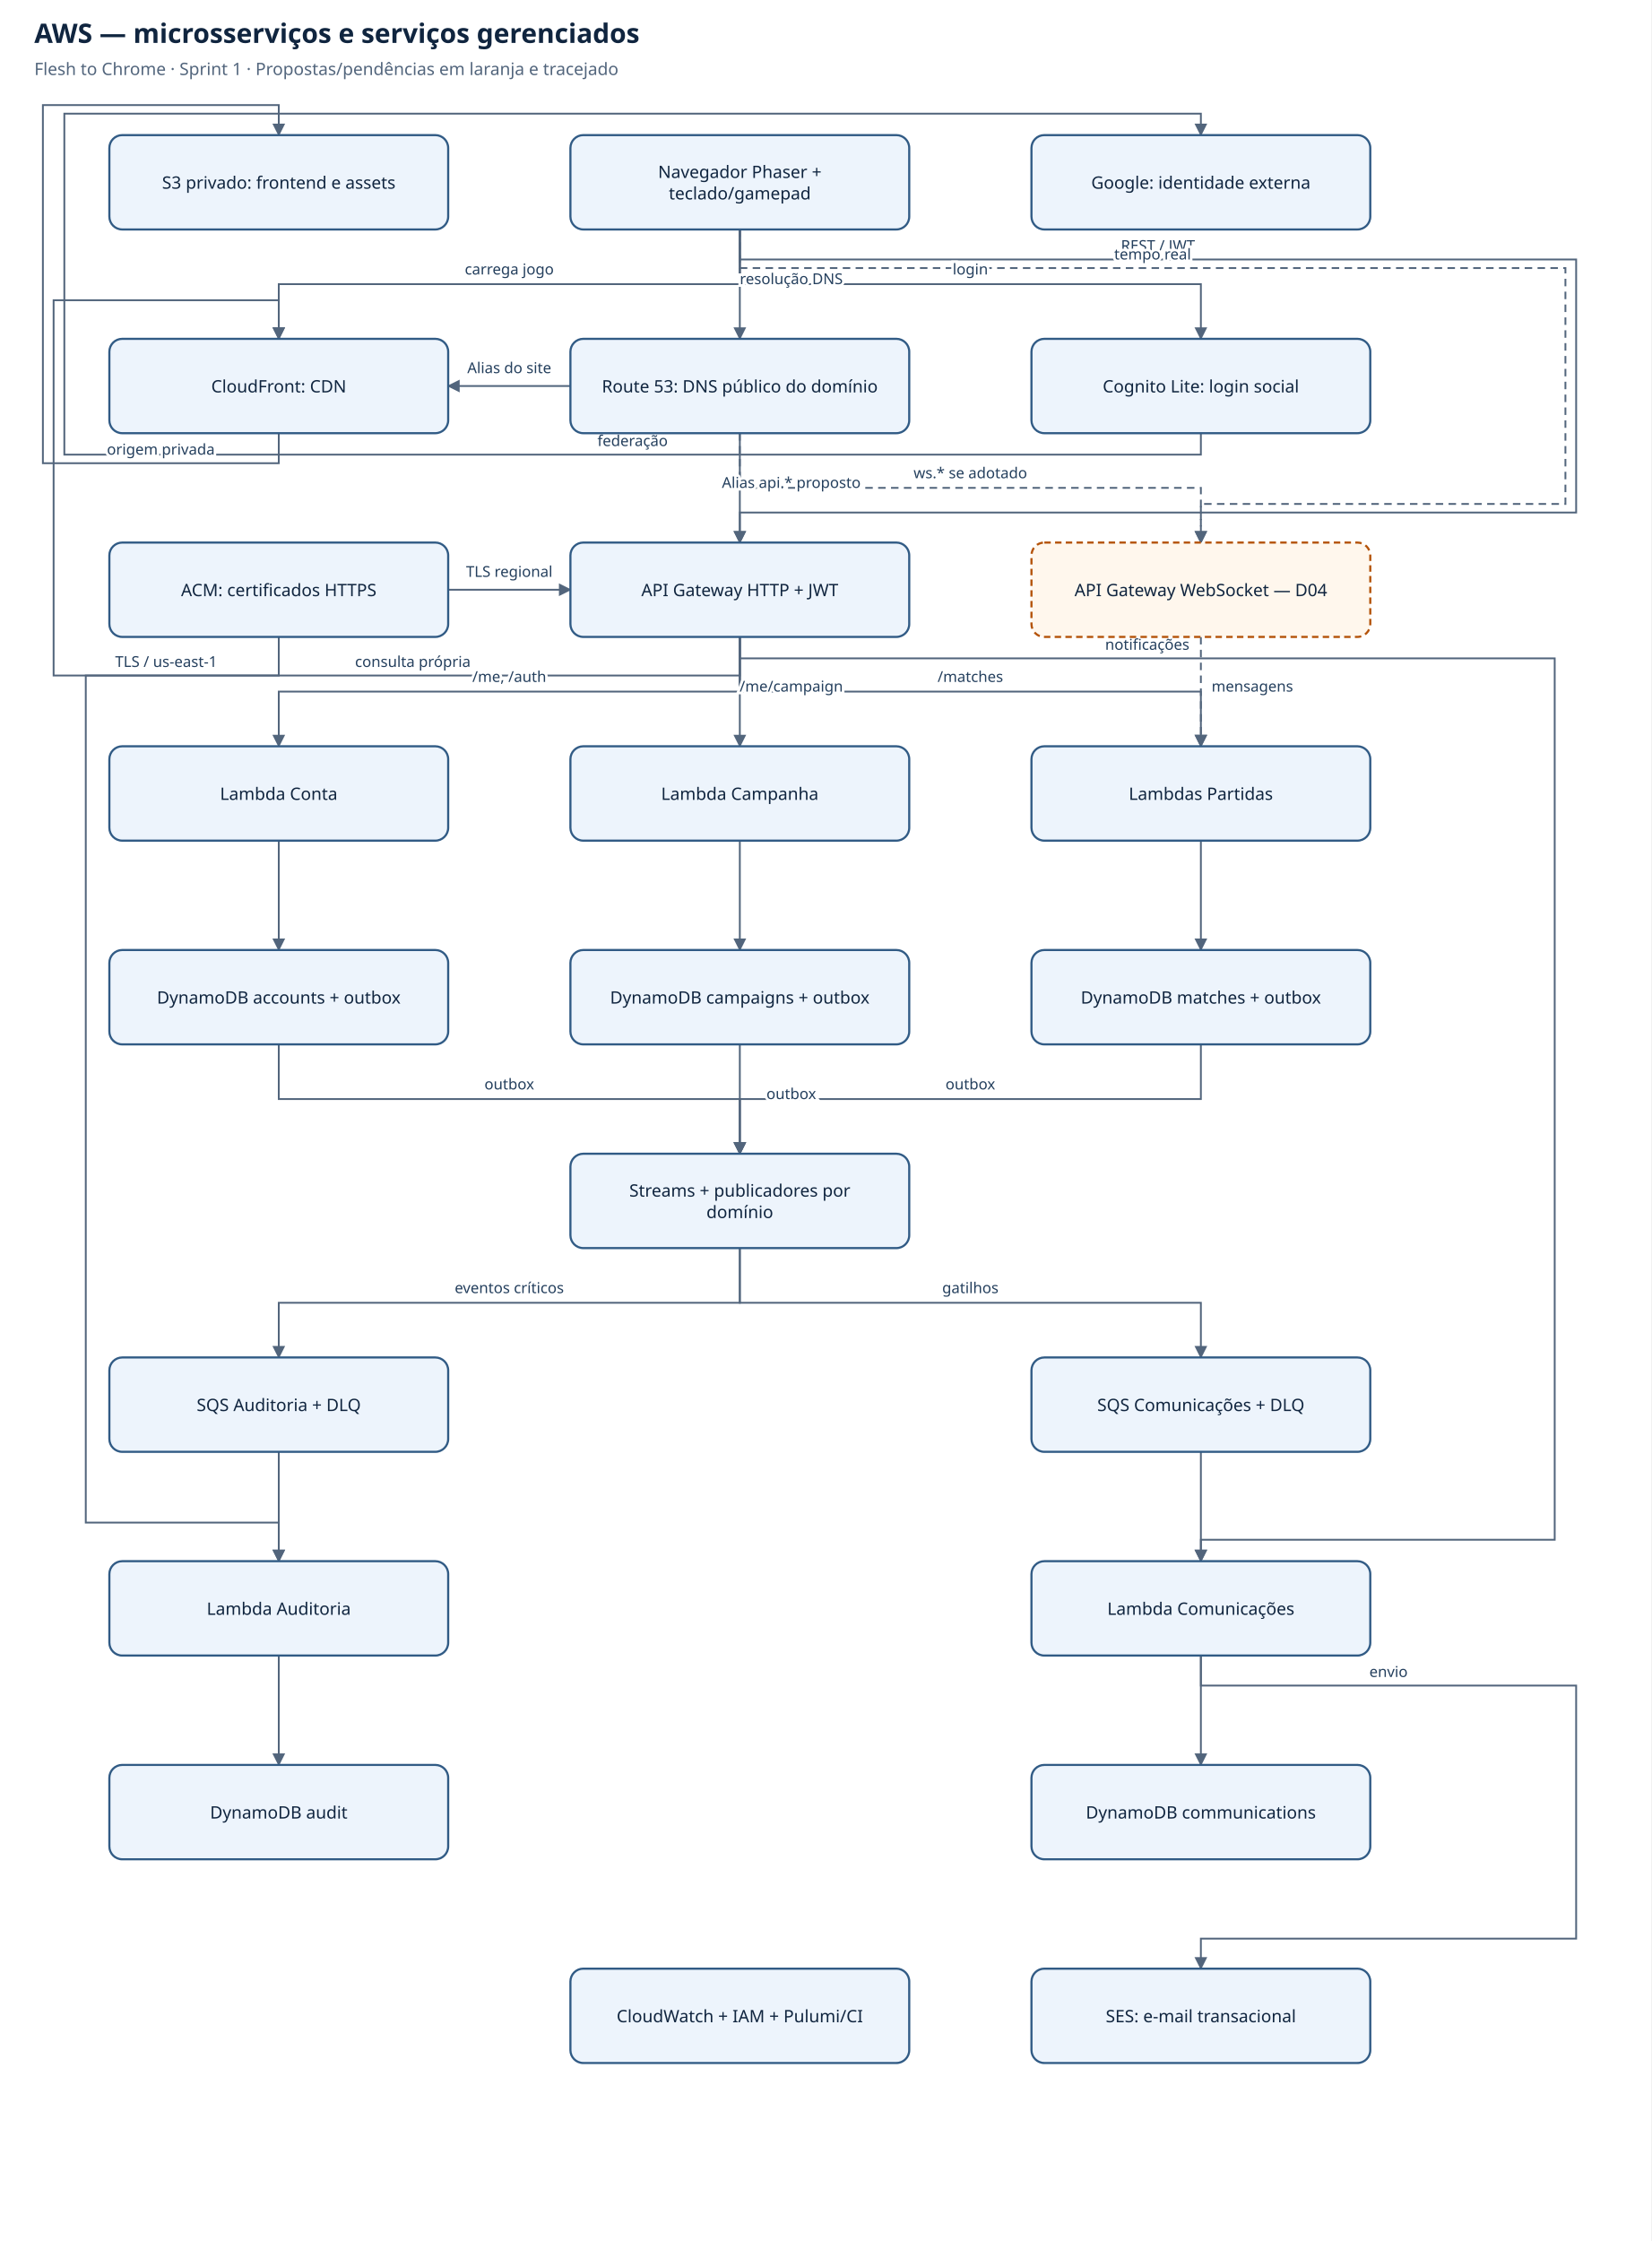
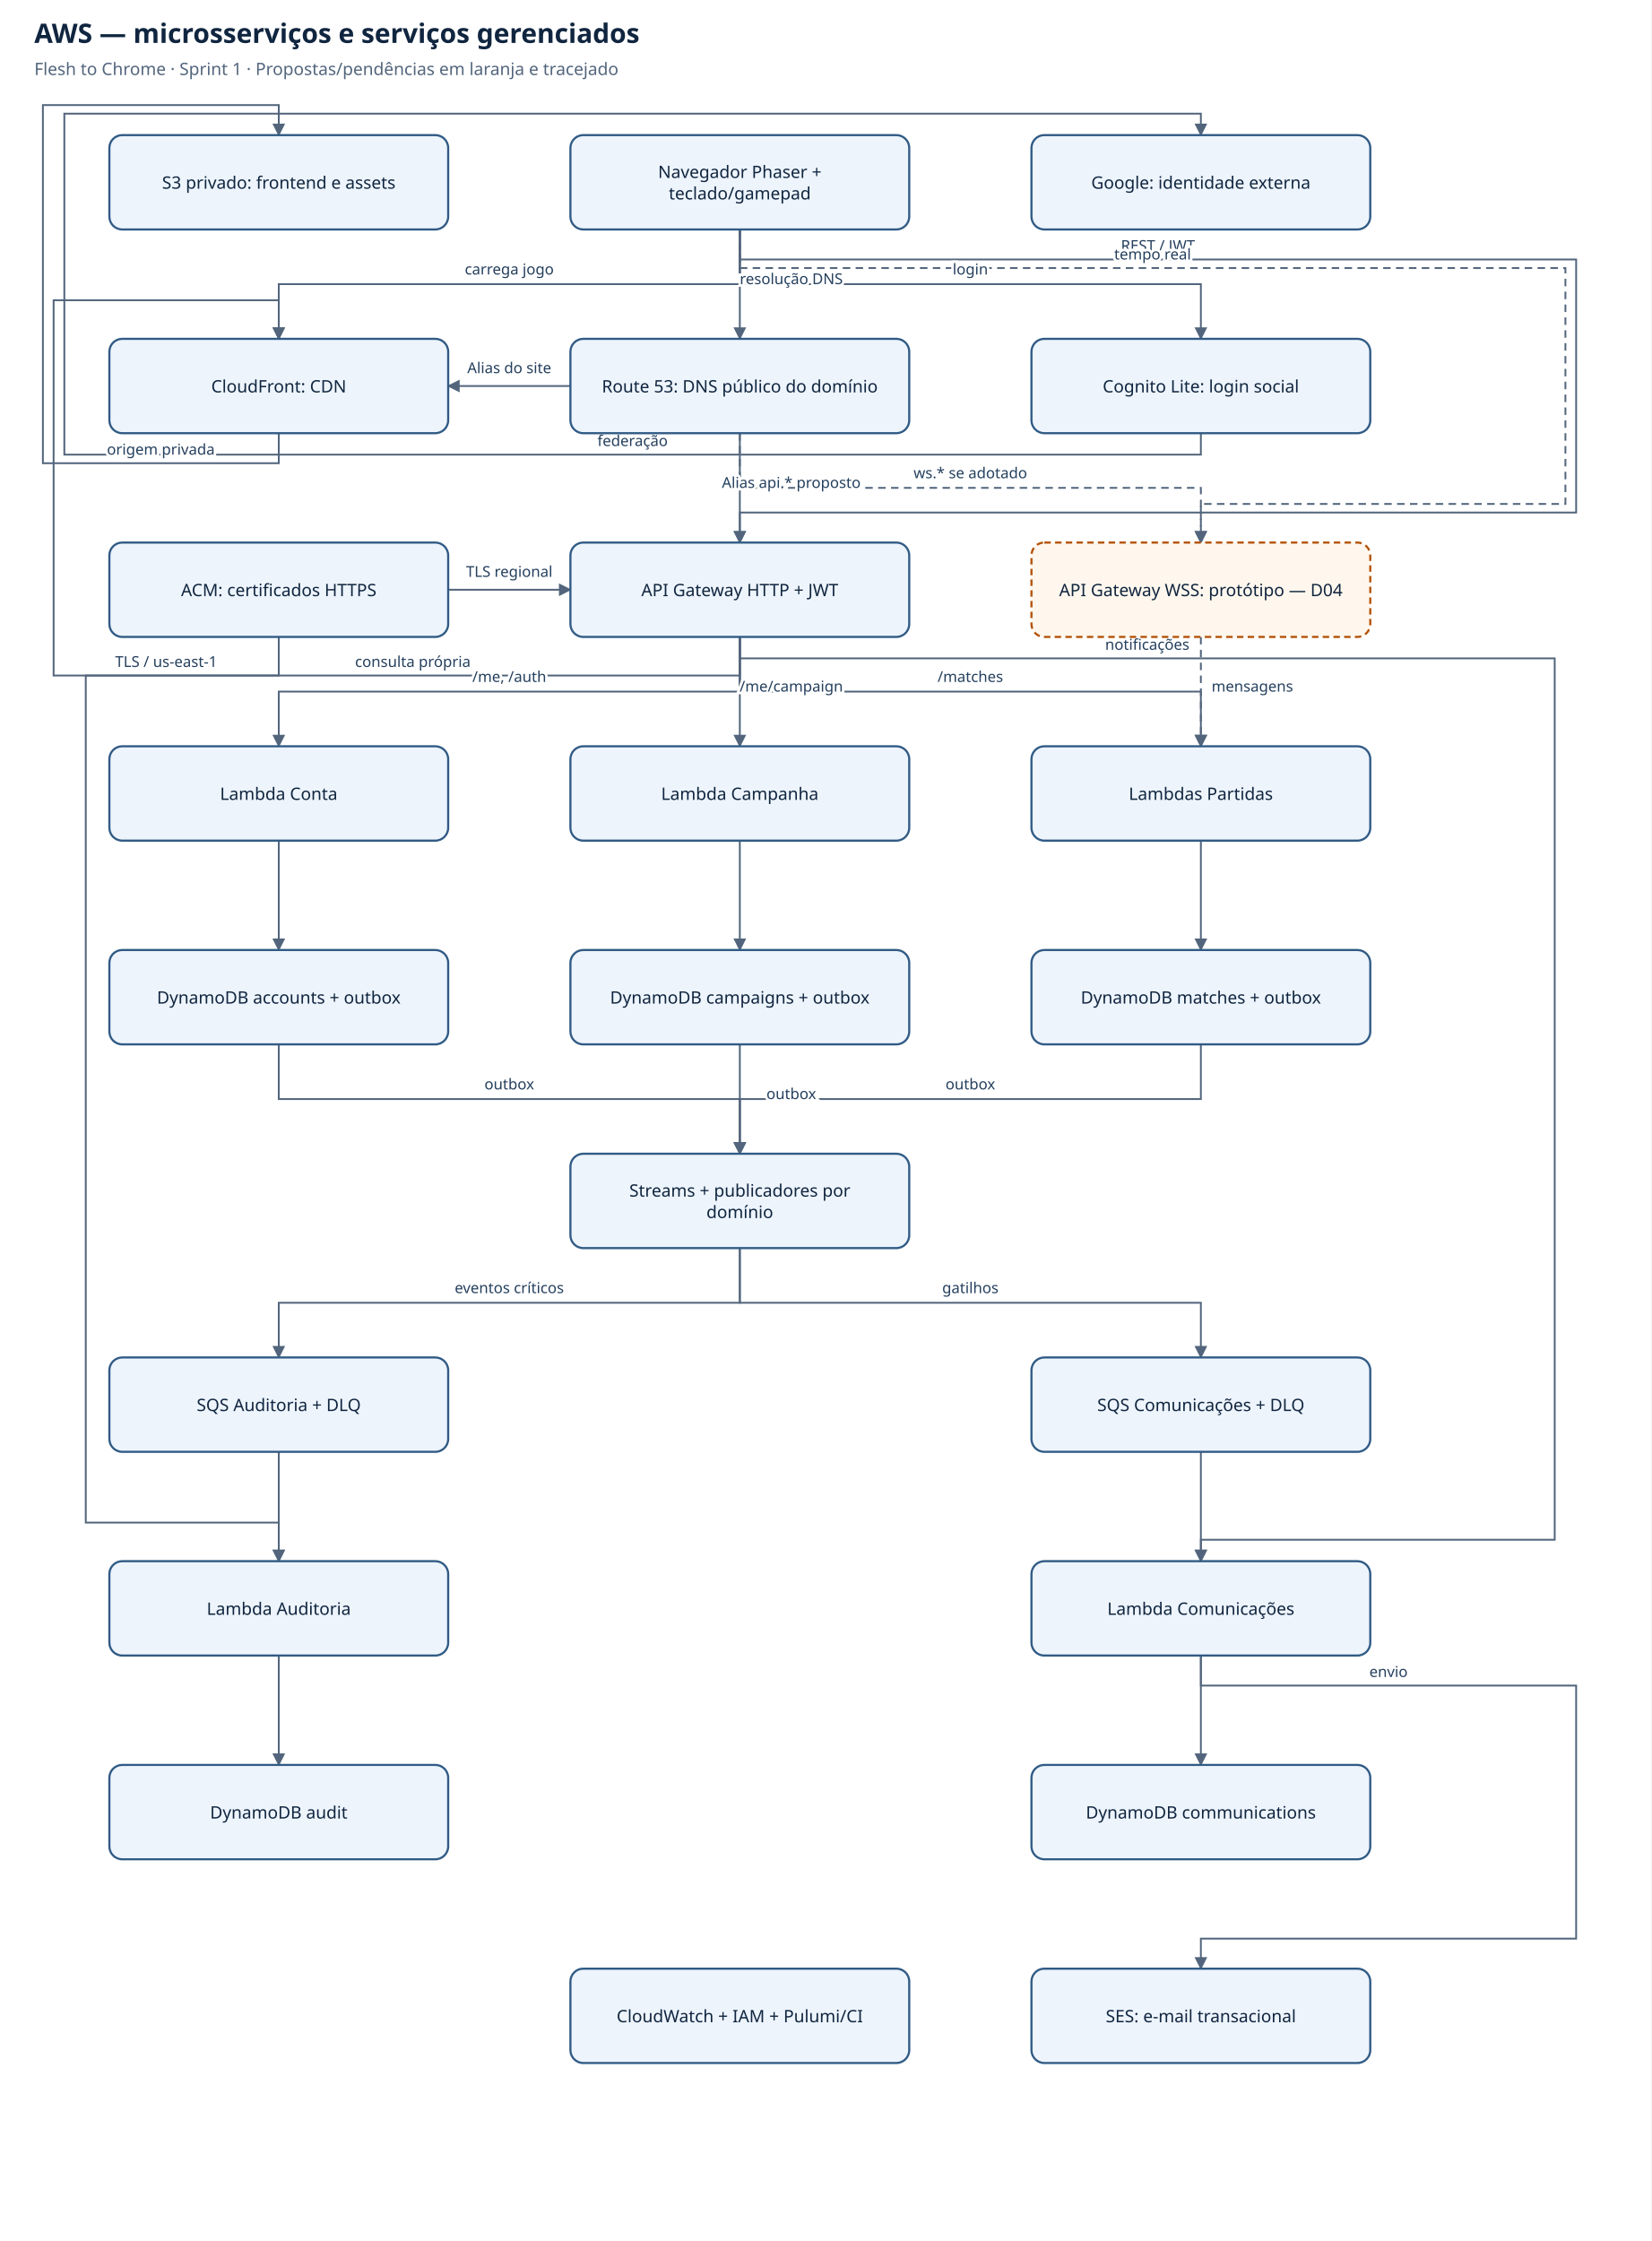
<svg xmlns="http://www.w3.org/2000/svg" width="1540" height="2090" viewBox="0 0 1540 2090" role="img" aria-labelledby="title desc">
  <defs>
    <marker id="arrow" viewBox="0 0 10 10" refX="9" refY="5" markerWidth="7" markerHeight="7" orient="auto-start-reverse">
      <path d="M 0 0 L 10 5 L 0 10 z" fill="#52657c" />
    </marker>
  </defs>
  <rect width="1540" height="2090" fill="#ffffff" />
  <text x="32" y="40" font-family="sans-serif" font-size="25" font-weight="700" fill="#10253f">AWS — microsserviços e serviços gerenciados</text>
  <text x="32" y="70" font-family="sans-serif" font-size="16" fill="#52657c">Flesh to Chrome · Sprint 1 · Propostas/pendências em laranja e tracejado</text>
  <polyline points="690,214 690,265 260,265 260,316" fill="none" stroke="#52657c" stroke-width="1.7" marker-end="url(#arrow)" />
  <polyline points="260,404 260,432 40,432 40,98 260,98 260,126" fill="none" stroke="#52657c" stroke-width="1.7" marker-end="url(#arrow)" />
  <polyline points="690,214 690,265 1120,265 1120,316" fill="none" stroke="#52657c" stroke-width="1.7" marker-end="url(#arrow)" />
  <polyline points="1120,404 1120,424 60,424 60,106 1120,106 1120,126" fill="none" stroke="#52657c" stroke-width="1.7" marker-end="url(#arrow)" />
  <polyline points="690,214 690,242 1470,242 1470,478 690,478 690,506" fill="none" stroke="#52657c" stroke-width="1.7" marker-end="url(#arrow)" />
  <polyline points="690,214 690,250 1460,250 1460,470 1120,470 1120,506" fill="none" stroke="#52657c" stroke-width="1.7" stroke-dasharray="7 5" marker-end="url(#arrow)" />
  <polyline points="690,594 690,645 260,645 260,696" fill="none" stroke="#52657c" stroke-width="1.7" marker-end="url(#arrow)" />
  <polyline points="690,594 690,696" fill="none" stroke="#52657c" stroke-width="1.7" marker-end="url(#arrow)" />
  <polyline points="690,594 690,645 1120,645 1120,696" fill="none" stroke="#52657c" stroke-width="1.7" marker-end="url(#arrow)" />
  <polyline points="1120,594 1120,696" fill="none" stroke="#52657c" stroke-width="1.7" stroke-dasharray="7 5" marker-end="url(#arrow)" />
  <polyline points="260,784 260,886" fill="none" stroke="#52657c" stroke-width="1.7" marker-end="url(#arrow)" />
  <polyline points="690,784 690,886" fill="none" stroke="#52657c" stroke-width="1.7" marker-end="url(#arrow)" />
  <polyline points="1120,784 1120,886" fill="none" stroke="#52657c" stroke-width="1.7" marker-end="url(#arrow)" />
  <polyline points="260,974 260,1025 690,1025 690,1076" fill="none" stroke="#52657c" stroke-width="1.7" marker-end="url(#arrow)" />
  <polyline points="690,974 690,1076" fill="none" stroke="#52657c" stroke-width="1.7" marker-end="url(#arrow)" />
  <polyline points="1120,974 1120,1025 690,1025 690,1076" fill="none" stroke="#52657c" stroke-width="1.7" marker-end="url(#arrow)" />
  <polyline points="690,1164 690,1215 260,1215 260,1266" fill="none" stroke="#52657c" stroke-width="1.7" marker-end="url(#arrow)" />
  <polyline points="690,1164 690,1215 1120,1215 1120,1266" fill="none" stroke="#52657c" stroke-width="1.7" marker-end="url(#arrow)" />
  <polyline points="260,1354 260,1456" fill="none" stroke="#52657c" stroke-width="1.7" marker-end="url(#arrow)" />
  <polyline points="1120,1354 1120,1456" fill="none" stroke="#52657c" stroke-width="1.7" marker-end="url(#arrow)" />
  <polyline points="260,1544 260,1646" fill="none" stroke="#52657c" stroke-width="1.7" marker-end="url(#arrow)" />
  <polyline points="1120,1544 1120,1646" fill="none" stroke="#52657c" stroke-width="1.7" marker-end="url(#arrow)" />
  <polyline points="1120,1544 1120,1572 1470,1572 1470,1808 1120,1808 1120,1836" fill="none" stroke="#52657c" stroke-width="1.7" marker-end="url(#arrow)" />
  <polyline points="690,594 690,630 80,630 80,1420 260,1420 260,1456" fill="none" stroke="#52657c" stroke-width="1.7" marker-end="url(#arrow)" />
  <polyline points="690,594 690,614 1450,614 1450,1436 1120,1436 1120,1456" fill="none" stroke="#52657c" stroke-width="1.7" marker-end="url(#arrow)" />
  <polyline points="690,214 690,316" fill="none" stroke="#52657c" stroke-width="1.7" marker-end="url(#arrow)" />
  <polyline points="532,360 418,360" fill="none" stroke="#52657c" stroke-width="1.7" marker-end="url(#arrow)" />
  <polyline points="690,404 690,506" fill="none" stroke="#52657c" stroke-width="1.7" marker-end="url(#arrow)" />
  <polyline points="690,404 690,455 1120,455 1120,506" fill="none" stroke="#52657c" stroke-width="1.7" stroke-dasharray="7 5" marker-end="url(#arrow)" />
  <polyline points="260,594 260,630 50,630 50,280 260,280 260,316" fill="none" stroke="#52657c" stroke-width="1.7" marker-end="url(#arrow)" />
  <polyline points="418,550 532,550" fill="none" stroke="#52657c" stroke-width="1.7" marker-end="url(#arrow)" />
  <text x="475" y="256" text-anchor="middle" font-family="sans-serif" font-size="14" fill="#243f5d" stroke="white" stroke-width="5" paint-order="stroke">carrega jogo</text>
  <text x="150" y="424" text-anchor="middle" font-family="sans-serif" font-size="14" fill="#243f5d" stroke="white" stroke-width="5" paint-order="stroke">origem privada</text>
  <text x="905" y="256" text-anchor="middle" font-family="sans-serif" font-size="14" fill="#243f5d" stroke="white" stroke-width="5" paint-order="stroke">login</text>
  <text x="590" y="416" text-anchor="middle" font-family="sans-serif" font-size="14" fill="#243f5d" stroke="white" stroke-width="5" paint-order="stroke">federação</text>
  <text x="1080" y="234" text-anchor="middle" font-family="sans-serif" font-size="14" fill="#243f5d" stroke="white" stroke-width="5" paint-order="stroke">REST / JWT</text>
  <text x="1075" y="242" text-anchor="middle" font-family="sans-serif" font-size="14" fill="#243f5d" stroke="white" stroke-width="5" paint-order="stroke">tempo real</text>
  <text x="475" y="636" text-anchor="middle" font-family="sans-serif" font-size="14" fill="#243f5d" stroke="white" stroke-width="5" paint-order="stroke">/me, /auth</text>
  <text x="738" y="645" text-anchor="middle" font-family="sans-serif" font-size="14" fill="#243f5d" stroke="white" stroke-width="5" paint-order="stroke">/me/campaign</text>
  <text x="905" y="636" text-anchor="middle" font-family="sans-serif" font-size="14" fill="#243f5d" stroke="white" stroke-width="5" paint-order="stroke">/matches</text>
  <text x="1168" y="645" text-anchor="middle" font-family="sans-serif" font-size="14" fill="#243f5d" stroke="white" stroke-width="5" paint-order="stroke">mensagens</text>
  <text x="475" y="1016" text-anchor="middle" font-family="sans-serif" font-size="14" fill="#243f5d" stroke="white" stroke-width="5" paint-order="stroke">outbox</text>
  <text x="738" y="1025" text-anchor="middle" font-family="sans-serif" font-size="14" fill="#243f5d" stroke="white" stroke-width="5" paint-order="stroke">outbox</text>
  <text x="905" y="1016" text-anchor="middle" font-family="sans-serif" font-size="14" fill="#243f5d" stroke="white" stroke-width="5" paint-order="stroke">outbox</text>
  <text x="475" y="1206" text-anchor="middle" font-family="sans-serif" font-size="14" fill="#243f5d" stroke="white" stroke-width="5" paint-order="stroke">eventos críticos</text>
  <text x="905" y="1206" text-anchor="middle" font-family="sans-serif" font-size="14" fill="#243f5d" stroke="white" stroke-width="5" paint-order="stroke">gatilhos</text>
  <text x="1295" y="1564" text-anchor="middle" font-family="sans-serif" font-size="14" fill="#243f5d" stroke="white" stroke-width="5" paint-order="stroke">envio</text>
  <text x="385" y="622" text-anchor="middle" font-family="sans-serif" font-size="14" fill="#243f5d" stroke="white" stroke-width="5" paint-order="stroke">consulta própria</text>
  <text x="1070" y="606" text-anchor="middle" font-family="sans-serif" font-size="14" fill="#243f5d" stroke="white" stroke-width="5" paint-order="stroke">notificações</text>
  <text x="738" y="265" text-anchor="middle" font-family="sans-serif" font-size="14" fill="#243f5d" stroke="white" stroke-width="5" paint-order="stroke">resolução DNS</text>
  <text x="475" y="348" text-anchor="middle" font-family="sans-serif" font-size="14" fill="#243f5d" stroke="white" stroke-width="5" paint-order="stroke">Alias do site</text>
  <text x="738" y="455" text-anchor="middle" font-family="sans-serif" font-size="14" fill="#243f5d" stroke="white" stroke-width="5" paint-order="stroke">Alias api.* proposto</text>
  <text x="905" y="446" text-anchor="middle" font-family="sans-serif" font-size="14" fill="#243f5d" stroke="white" stroke-width="5" paint-order="stroke">ws.* se adotado</text>
  <text x="155" y="622" text-anchor="middle" font-family="sans-serif" font-size="14" fill="#243f5d" stroke="white" stroke-width="5" paint-order="stroke">TLS / us-east-1</text>
  <text x="475" y="538" text-anchor="middle" font-family="sans-serif" font-size="14" fill="#243f5d" stroke="white" stroke-width="5" paint-order="stroke">TLS regional</text>
  <rect x="532" y="126" width="316" height="88" rx="12" fill="#edf4fc" stroke="#315b85" stroke-width="2" />
  <text x="690" y="166" text-anchor="middle" font-family="sans-serif" font-size="16" fill="#10253f">Navegador Phaser +</text>
  <text x="690" y="186" text-anchor="middle" font-family="sans-serif" font-size="16" fill="#10253f">teclado/gamepad</text>
  <rect x="102" y="126" width="316" height="88" rx="12" fill="#edf4fc" stroke="#315b85" stroke-width="2" />
  <text x="260" y="176" text-anchor="middle" font-family="sans-serif" font-size="16" fill="#10253f">S3 privado: frontend e assets</text>
  <rect x="962" y="126" width="316" height="88" rx="12" fill="#edf4fc" stroke="#315b85" stroke-width="2" />
  <text x="1120" y="176" text-anchor="middle" font-family="sans-serif" font-size="16" fill="#10253f">Google: identidade externa</text>
  <rect x="102" y="316" width="316" height="88" rx="12" fill="#edf4fc" stroke="#315b85" stroke-width="2" />
  <text x="260" y="366" text-anchor="middle" font-family="sans-serif" font-size="16" fill="#10253f">CloudFront: CDN</text>
  <rect x="962" y="316" width="316" height="88" rx="12" fill="#edf4fc" stroke="#315b85" stroke-width="2" />
  <text x="1120" y="366" text-anchor="middle" font-family="sans-serif" font-size="16" fill="#10253f">Cognito Lite: login social</text>
  <rect x="532" y="506" width="316" height="88" rx="12" fill="#edf4fc" stroke="#315b85" stroke-width="2" />
  <text x="690" y="556" text-anchor="middle" font-family="sans-serif" font-size="16" fill="#10253f">API Gateway HTTP + JWT</text>
  <rect x="962" y="506" width="316" height="88" rx="12" fill="#fff7ed" stroke="#b45309" stroke-width="2" stroke-dasharray="6 4" />
-   <text x="1120" y="556" text-anchor="middle" font-family="sans-serif" font-size="16" fill="#10253f">API Gateway WebSocket — D04</text>
+   <text x="1120" y="556" text-anchor="middle" font-family="sans-serif" font-size="16" fill="#10253f">API Gateway WSS: protótipo — D04</text>
  <rect x="102" y="696" width="316" height="88" rx="12" fill="#edf4fc" stroke="#315b85" stroke-width="2" />
  <text x="260" y="746" text-anchor="middle" font-family="sans-serif" font-size="16" fill="#10253f">Lambda Conta</text>
  <rect x="532" y="696" width="316" height="88" rx="12" fill="#edf4fc" stroke="#315b85" stroke-width="2" />
  <text x="690" y="746" text-anchor="middle" font-family="sans-serif" font-size="16" fill="#10253f">Lambda Campanha</text>
  <rect x="962" y="696" width="316" height="88" rx="12" fill="#edf4fc" stroke="#315b85" stroke-width="2" />
  <text x="1120" y="746" text-anchor="middle" font-family="sans-serif" font-size="16" fill="#10253f">Lambdas Partidas</text>
  <rect x="102" y="886" width="316" height="88" rx="12" fill="#edf4fc" stroke="#315b85" stroke-width="2" />
  <text x="260" y="936" text-anchor="middle" font-family="sans-serif" font-size="16" fill="#10253f">DynamoDB accounts + outbox</text>
  <rect x="532" y="886" width="316" height="88" rx="12" fill="#edf4fc" stroke="#315b85" stroke-width="2" />
  <text x="690" y="936" text-anchor="middle" font-family="sans-serif" font-size="16" fill="#10253f">DynamoDB campaigns + outbox</text>
  <rect x="962" y="886" width="316" height="88" rx="12" fill="#edf4fc" stroke="#315b85" stroke-width="2" />
  <text x="1120" y="936" text-anchor="middle" font-family="sans-serif" font-size="16" fill="#10253f">DynamoDB matches + outbox</text>
  <rect x="532" y="1076" width="316" height="88" rx="12" fill="#edf4fc" stroke="#315b85" stroke-width="2" />
  <text x="690" y="1116" text-anchor="middle" font-family="sans-serif" font-size="16" fill="#10253f">Streams + publicadores por</text>
  <text x="690" y="1136" text-anchor="middle" font-family="sans-serif" font-size="16" fill="#10253f">domínio</text>
  <rect x="102" y="1266" width="316" height="88" rx="12" fill="#edf4fc" stroke="#315b85" stroke-width="2" />
  <text x="260" y="1316" text-anchor="middle" font-family="sans-serif" font-size="16" fill="#10253f">SQS Auditoria + DLQ</text>
  <rect x="962" y="1266" width="316" height="88" rx="12" fill="#edf4fc" stroke="#315b85" stroke-width="2" />
  <text x="1120" y="1316" text-anchor="middle" font-family="sans-serif" font-size="16" fill="#10253f">SQS Comunicações + DLQ</text>
  <rect x="102" y="1456" width="316" height="88" rx="12" fill="#edf4fc" stroke="#315b85" stroke-width="2" />
  <text x="260" y="1506" text-anchor="middle" font-family="sans-serif" font-size="16" fill="#10253f">Lambda Auditoria</text>
  <rect x="962" y="1456" width="316" height="88" rx="12" fill="#edf4fc" stroke="#315b85" stroke-width="2" />
  <text x="1120" y="1506" text-anchor="middle" font-family="sans-serif" font-size="16" fill="#10253f">Lambda Comunicações</text>
  <rect x="102" y="1646" width="316" height="88" rx="12" fill="#edf4fc" stroke="#315b85" stroke-width="2" />
  <text x="260" y="1696" text-anchor="middle" font-family="sans-serif" font-size="16" fill="#10253f">DynamoDB audit</text>
  <rect x="962" y="1646" width="316" height="88" rx="12" fill="#edf4fc" stroke="#315b85" stroke-width="2" />
  <text x="1120" y="1696" text-anchor="middle" font-family="sans-serif" font-size="16" fill="#10253f">DynamoDB communications</text>
  <rect x="962" y="1836" width="316" height="88" rx="12" fill="#edf4fc" stroke="#315b85" stroke-width="2" />
  <text x="1120" y="1886" text-anchor="middle" font-family="sans-serif" font-size="16" fill="#10253f">SES: e-mail transacional</text>
  <rect x="532" y="1836" width="316" height="88" rx="12" fill="#edf4fc" stroke="#315b85" stroke-width="2" />
  <text x="690" y="1886" text-anchor="middle" font-family="sans-serif" font-size="16" fill="#10253f">CloudWatch + IAM + Pulumi/CI</text>
  <rect x="532" y="316" width="316" height="88" rx="12" fill="#edf4fc" stroke="#315b85" stroke-width="2" />
  <text x="690" y="366" text-anchor="middle" font-family="sans-serif" font-size="16" fill="#10253f">Route 53: DNS público do domínio</text>
  <rect x="102" y="506" width="316" height="88" rx="12" fill="#edf4fc" stroke="#315b85" stroke-width="2" />
  <text x="260" y="556" text-anchor="middle" font-family="sans-serif" font-size="16" fill="#10253f">ACM: certificados HTTPS</text>
</svg>
